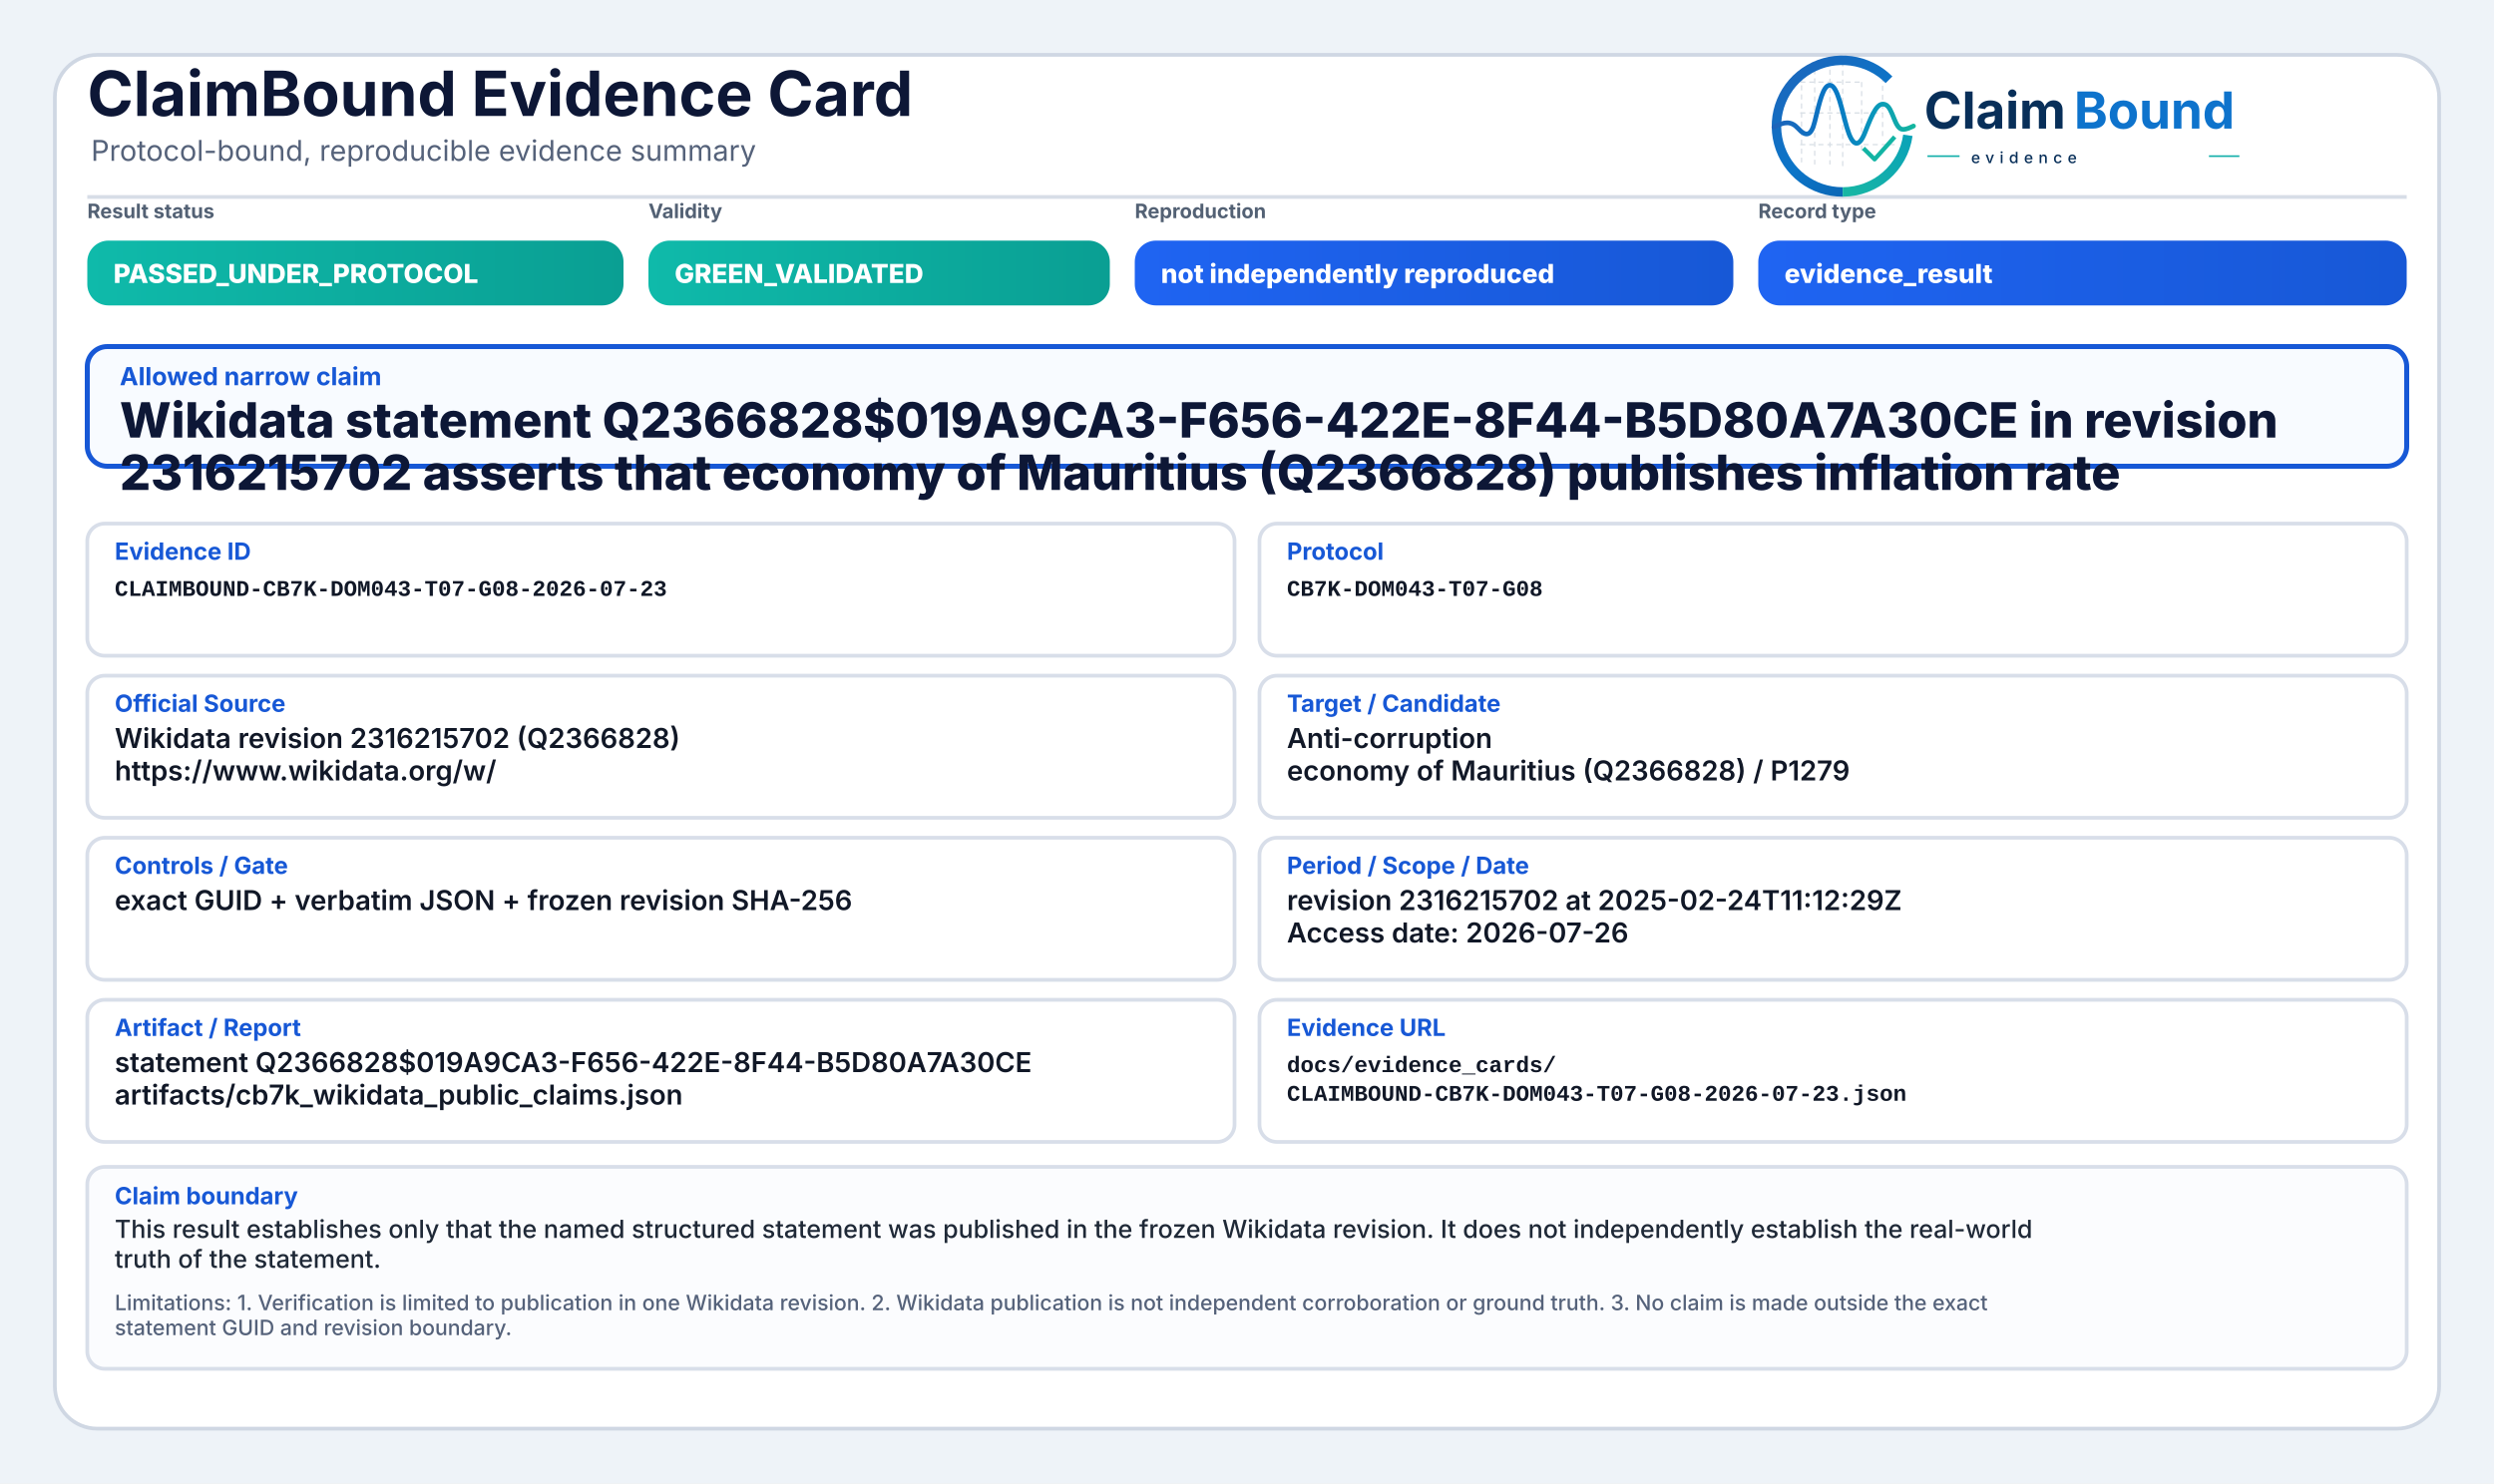
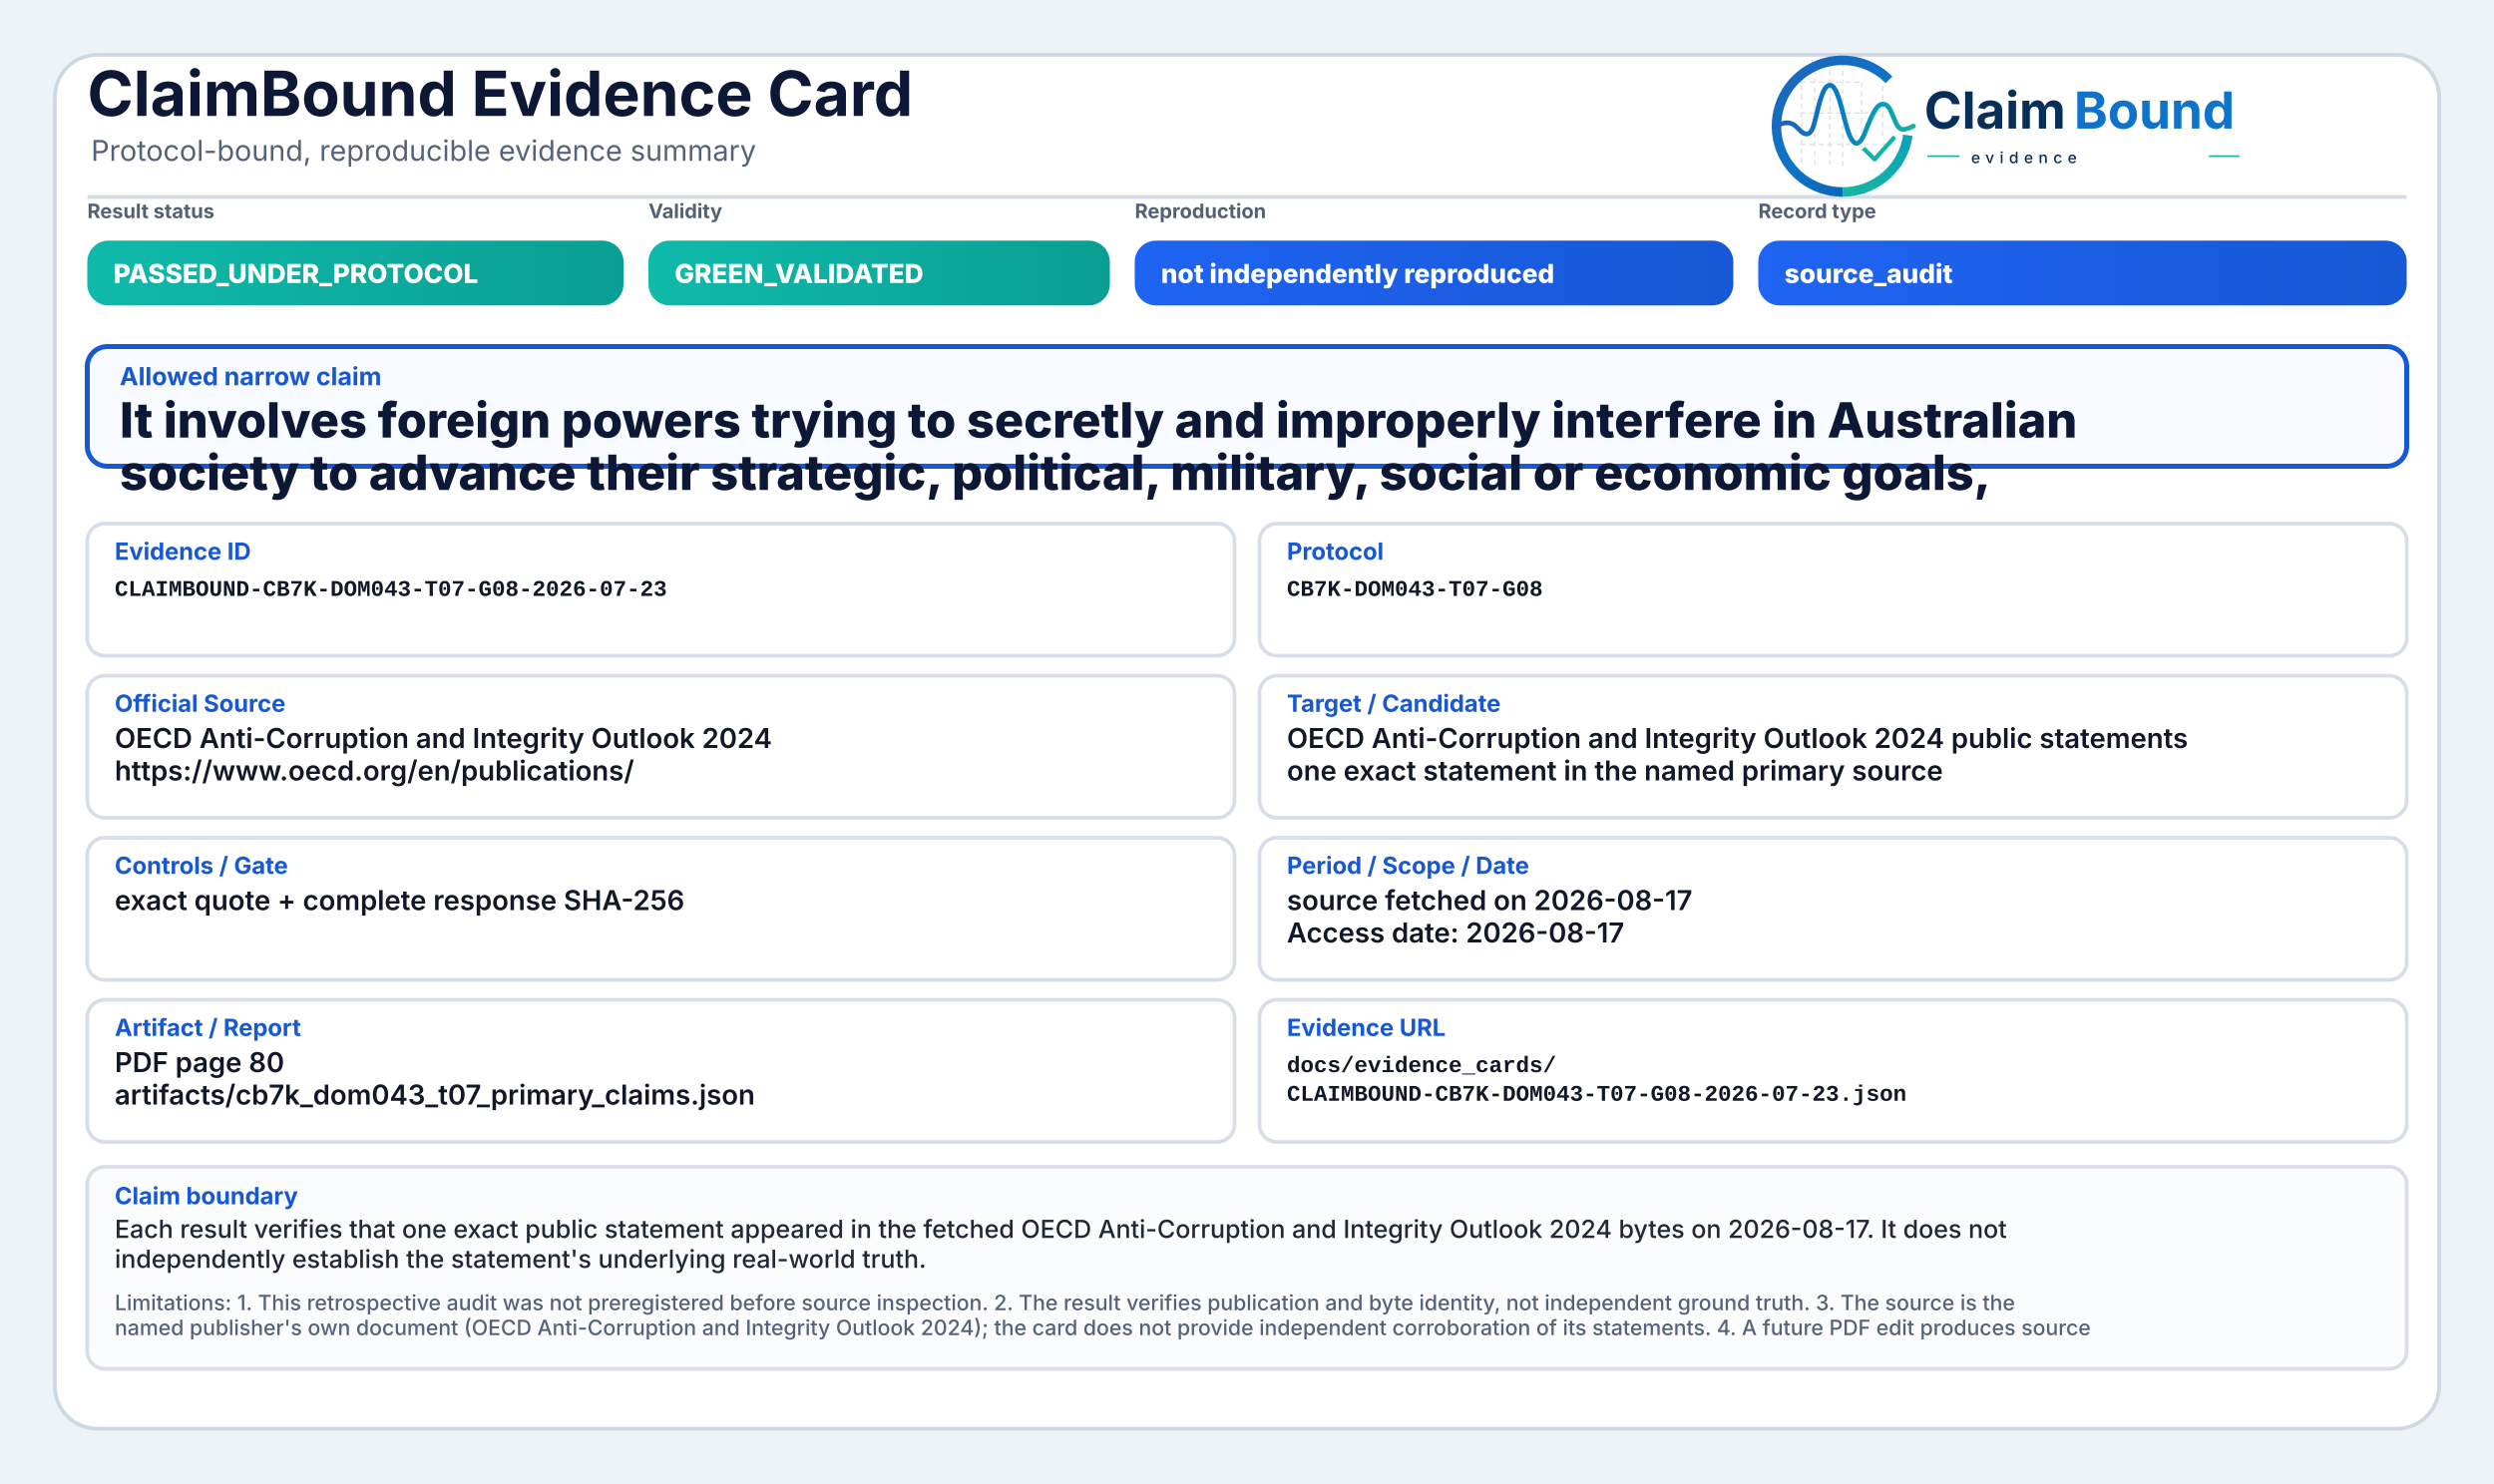
<svg xmlns="http://www.w3.org/2000/svg" width="2000" height="1190" viewBox="0 0 2000 1190" role="img" aria-label="ClaimBound Evidence Card">
  <defs>
    <linearGradient id="greenGrad" x1="0" y1="0" x2="1" y2="0">
      <stop offset="0%" stop-color="#0fbaaa" />
      <stop offset="100%" stop-color="#0a9f93" />
    </linearGradient>
    <linearGradient id="yellowGrad" x1="0" y1="0" x2="1" y2="0">
      <stop offset="0%" stop-color="#fbbf24" />
      <stop offset="100%" stop-color="#d97706" />
    </linearGradient>
    <linearGradient id="amberGrad" x1="0" y1="0" x2="1" y2="0">
      <stop offset="0%" stop-color="#f97316" />
      <stop offset="100%" stop-color="#c2410c" />
    </linearGradient>
    <linearGradient id="redGrad" x1="0" y1="0" x2="1" y2="0">
      <stop offset="0%" stop-color="#ef4444" />
      <stop offset="100%" stop-color="#b91c1c" />
    </linearGradient>
    <linearGradient id="grayGrad" x1="0" y1="0" x2="1" y2="0">
      <stop offset="0%" stop-color="#64748b" />
      <stop offset="100%" stop-color="#475569" />
    </linearGradient>
    <linearGradient id="blueGrad" x1="0" y1="0" x2="1" y2="0">
      <stop offset="0%" stop-color="#1f64f2" />
      <stop offset="100%" stop-color="#1758d6" />
    </linearGradient>
    <linearGradient id="logoRingBlue" x1="73" y1="453" x2="348" y2="793" gradientUnits="userSpaceOnUse">
      <stop offset="0" stop-color="#1E64BA" />
      <stop offset="0.55" stop-color="#0C75C8" />
      <stop offset="1" stop-color="#0A5FAB" />
    </linearGradient>
    <linearGradient id="logoRingTeal" x1="221" y1="792" x2="403" y2="594" gradientUnits="userSpaceOnUse">
      <stop offset="0" stop-color="#18B7A3" />
      <stop offset="1" stop-color="#089EBC" />
    </linearGradient>
    <linearGradient id="logoSignalGradient" x1="61" y1="628" x2="404" y2="628" gradientUnits="userSpaceOnUse">
      <stop offset="0" stop-color="#1E64BA" />
      <stop offset="0.43" stop-color="#0877C4" />
      <stop offset="0.72" stop-color="#0A97BB" />
      <stop offset="1" stop-color="#14B69E" />
    </linearGradient>
  </defs>
  <rect x="0" y="0" width="2000" height="1190" fill="#eef3f8" />
  <rect x="44" y="44" width="1912" height="1102" rx="34" fill="#ffffff" stroke="#cfd7e3" stroke-width="3" />
  <path d="M70 158 H1930" stroke="#d7dde7" stroke-width="3" />
  <text x="70" y="93" font-family="Inter, Segoe UI, Arial, sans-serif" font-size="50" font-weight="750" fill="#0d1736">ClaimBound Evidence Card</text>
  <text x="73" y="129" font-family="Inter, Segoe UI, Arial, sans-serif" font-size="23" font-weight="400" fill="#55627a">Protocol-bound, reproducible evidence summary</text>
  <g aria-label="ClaimBound evidence logo" transform="translate(1415,52) scale(0.33) translate(-40,-478)">
    <g stroke-linecap="butt" stroke-linejoin="round">
      <g stroke="#CBD3DC" stroke-width="3.2" stroke-linecap="round" stroke-dasharray="10 12" opacity="0.72">
        <path d="M130 507V714" />
        <path d="M162 490V719" />
        <path d="M199 491V719" />
        <path d="M230 471V726" />
        <path d="M276 521V690" />
        <path d="M327 508V650" />
        <path d="M128 520H277" />
        <path d="M128 595H327" />
        <path d="M128 672H355" />
      </g>
      <path d="M342.6 514.3A160 160 0 1 0 230 787" fill="none" stroke="url(#logoRingBlue)" stroke-width="23" />
      <path d="M230 787A160 160 0 0 0 388.4 649.3" fill="none" stroke="url(#logoRingTeal)" stroke-width="23" />
      <path d="M63 629.5C87 616.4 104.3 613.6 121.2 632.2C140.7 653.8 153.4 651.6 162.1 616.2C173.8 568.5 182.5 527.5 198.9 527.5C217.5 527.5 228.4 590.6 240.3 630.8C253.4 675.4 268.6 682.8 284.6 641.5C303.5 592.9 315.2 567.6 333.7 574.7C352.6 582 355.7 635.1 376.6 634.9C386.2 634.8 394 630.4 402 626.8" fill="none" stroke="url(#logoSignalGradient)" stroke-width="11.5" stroke-linecap="round" />
      <path d="M284 684.5L307.5 707.7L353 657" fill="none" stroke="#12B4A4" stroke-width="10.5" stroke-linecap="square" />
    </g>
    <text x="428" y="633" font-family="Inter, Segoe UI, Arial, sans-serif" font-size="124" font-weight="750" fill="#082F59" text-rendering="geometricPrecision">Claim</text>
    <text x="792" y="633" font-family="Inter, Segoe UI, Arial, sans-serif" font-size="124" font-weight="750" fill="#0E73CC" text-rendering="geometricPrecision">Bound</text>
    <line x1="436" y1="700" x2="514" y2="700" stroke="#11AFA9" stroke-width="4" />
    <text x="542" y="717" font-family="Inter, Segoe UI, Arial, sans-serif" font-size="38" font-weight="500" letter-spacing="13" fill="#082F59">evidence</text>
    <line x1="1120" y1="700" x2="1194" y2="700" stroke="#11AFA9" stroke-width="4" />
  </g>
  <text x="70" y="175" font-family="Inter, Segoe UI, Arial, sans-serif" font-size="16" font-weight="650" fill="#536174">Result status</text>
  <rect x="70" y="193" width="430" height="52" rx="17" fill="url(#greenGrad)" />
  <text x="91" y="227" font-family="Inter, Segoe UI, Arial, sans-serif" font-size="21" font-weight="800" fill="#ffffff">PASSED_UNDER_PROTOCOL</text>
  <text x="520" y="175" font-family="Inter, Segoe UI, Arial, sans-serif" font-size="16" font-weight="650" fill="#536174">Validity</text>
  <rect x="520" y="193" width="370" height="52" rx="17" fill="url(#greenGrad)" />
  <text x="541" y="227" font-family="Inter, Segoe UI, Arial, sans-serif" font-size="21" font-weight="800" fill="#ffffff">GREEN_VALIDATED</text>
  <text x="910" y="175" font-family="Inter, Segoe UI, Arial, sans-serif" font-size="16" font-weight="650" fill="#536174">Reproduction</text>
  <rect x="910" y="193" width="480" height="52" rx="17" fill="url(#blueGrad)" />
  <text x="931" y="227" font-family="Inter, Segoe UI, Arial, sans-serif" font-size="21" font-weight="800" fill="#ffffff">not independently reproduced</text>
  <text x="1410" y="175" font-family="Inter, Segoe UI, Arial, sans-serif" font-size="16" font-weight="650" fill="#536174">Record type</text>
  <rect x="1410" y="193" width="520" height="52" rx="17" fill="url(#blueGrad)" />
-   <text x="1431" y="227" font-family="Inter, Segoe UI, Arial, sans-serif" font-size="21" font-weight="800" fill="#ffffff">evidence_result</text>
+   <text x="1431" y="227" font-family="Inter, Segoe UI, Arial, sans-serif" font-size="21" font-weight="800" fill="#ffffff">source_audit</text>
  <rect x="70" y="278" width="1860" height="96" rx="16" fill="#f8fbff" stroke="#1758d6" stroke-width="4" />
  <text x="96" y="309" font-family="Inter, Segoe UI, Arial, sans-serif" font-size="20" font-weight="750" fill="#1758d6">Allowed narrow claim</text>
-   <text x="96" y="351" font-family="Inter, Segoe UI, Arial, sans-serif" font-size="39" font-weight="800" fill="#0d1736">Wikidata statement Q2366828$019A9CA3-F656-422E-8F44-B5D80A7A30CE in revision</text>
-   <text x="96" y="393" font-family="Inter, Segoe UI, Arial, sans-serif" font-size="39" font-weight="800" fill="#0d1736">2316215702 asserts that economy of Mauritius (Q2366828) publishes inflation rate</text>
+   <text x="96" y="351" font-family="Inter, Segoe UI, Arial, sans-serif" font-size="39" font-weight="800" fill="#0d1736">It involves foreign powers trying to secretly and improperly interfere in Australian</text>
+   <text x="96" y="393" font-family="Inter, Segoe UI, Arial, sans-serif" font-size="39" font-weight="800" fill="#0d1736">society to advance their strategic, political, military, social or economic goals,</text>
  <rect x="70" y="420" width="920" height="106" rx="14" fill="#ffffff" stroke="#d8dee9" stroke-width="3" />
  <text x="92" y="449" font-family="Inter, Segoe UI, Arial, sans-serif" font-size="19" font-weight="750" fill="#1758d6">Evidence ID</text>
  <text x="92" y="478" font-family="SFMono-Regular, Consolas, Liberation Mono, monospace" font-size="18" font-weight="600" fill="#111827">CLAIMBOUND-CB7K-DOM043-T07-G08-2026-07-23</text>
  <rect x="1010" y="420" width="920" height="106" rx="14" fill="#ffffff" stroke="#d8dee9" stroke-width="3" />
  <text x="1032" y="449" font-family="Inter, Segoe UI, Arial, sans-serif" font-size="19" font-weight="750" fill="#1758d6">Protocol</text>
  <text x="1032" y="478" font-family="SFMono-Regular, Consolas, Liberation Mono, monospace" font-size="18" font-weight="600" fill="#111827">CB7K-DOM043-T07-G08</text>
  <rect x="70" y="542" width="920" height="114" rx="14" fill="#ffffff" stroke="#d8dee9" stroke-width="3" />
  <text x="92" y="571" font-family="Inter, Segoe UI, Arial, sans-serif" font-size="19" font-weight="750" fill="#1758d6">Official Source</text>
-   <text x="92" y="600" font-family="Inter, Segoe UI, Arial, sans-serif" font-size="22" font-weight="600" fill="#111827">Wikidata revision 2316215702 (Q2366828)</text>
-   <text x="92" y="626" font-family="Inter, Segoe UI, Arial, sans-serif" font-size="22" font-weight="600" fill="#111827">https://www.wikidata.org/w/</text>
+   <text x="92" y="600" font-family="Inter, Segoe UI, Arial, sans-serif" font-size="22" font-weight="600" fill="#111827">OECD Anti-Corruption and Integrity Outlook 2024</text>
+   <text x="92" y="626" font-family="Inter, Segoe UI, Arial, sans-serif" font-size="22" font-weight="600" fill="#111827">https://www.oecd.org/en/publications/</text>
  <rect x="1010" y="542" width="920" height="114" rx="14" fill="#ffffff" stroke="#d8dee9" stroke-width="3" />
  <text x="1032" y="571" font-family="Inter, Segoe UI, Arial, sans-serif" font-size="19" font-weight="750" fill="#1758d6">Target / Candidate</text>
-   <text x="1032" y="600" font-family="Inter, Segoe UI, Arial, sans-serif" font-size="22" font-weight="600" fill="#111827">Anti-corruption</text>
-   <text x="1032" y="626" font-family="Inter, Segoe UI, Arial, sans-serif" font-size="22" font-weight="600" fill="#111827">economy of Mauritius (Q2366828) / P1279</text>
+   <text x="1032" y="600" font-family="Inter, Segoe UI, Arial, sans-serif" font-size="22" font-weight="600" fill="#111827">OECD Anti-Corruption and Integrity Outlook 2024 public statements</text>
+   <text x="1032" y="626" font-family="Inter, Segoe UI, Arial, sans-serif" font-size="22" font-weight="600" fill="#111827">one exact statement in the named primary source</text>
  <rect x="70" y="672" width="920" height="114" rx="14" fill="#ffffff" stroke="#d8dee9" stroke-width="3" />
  <text x="92" y="701" font-family="Inter, Segoe UI, Arial, sans-serif" font-size="19" font-weight="750" fill="#1758d6">Controls / Gate</text>
-   <text x="92" y="730" font-family="Inter, Segoe UI, Arial, sans-serif" font-size="22" font-weight="600" fill="#111827">exact GUID + verbatim JSON + frozen revision SHA-256</text>
+   <text x="92" y="730" font-family="Inter, Segoe UI, Arial, sans-serif" font-size="22" font-weight="600" fill="#111827">exact quote + complete response SHA-256</text>
  <rect x="1010" y="672" width="920" height="114" rx="14" fill="#ffffff" stroke="#d8dee9" stroke-width="3" />
  <text x="1032" y="701" font-family="Inter, Segoe UI, Arial, sans-serif" font-size="19" font-weight="750" fill="#1758d6">Period / Scope / Date</text>
-   <text x="1032" y="730" font-family="Inter, Segoe UI, Arial, sans-serif" font-size="22" font-weight="600" fill="#111827">revision 2316215702 at 2025-02-24T11:12:29Z</text>
-   <text x="1032" y="756" font-family="Inter, Segoe UI, Arial, sans-serif" font-size="22" font-weight="600" fill="#111827">Access date: 2026-07-26</text>
+   <text x="1032" y="730" font-family="Inter, Segoe UI, Arial, sans-serif" font-size="22" font-weight="600" fill="#111827">source fetched on 2026-08-17</text>
+   <text x="1032" y="756" font-family="Inter, Segoe UI, Arial, sans-serif" font-size="22" font-weight="600" fill="#111827">Access date: 2026-08-17</text>
  <rect x="70" y="802" width="920" height="114" rx="14" fill="#ffffff" stroke="#d8dee9" stroke-width="3" />
  <text x="92" y="831" font-family="Inter, Segoe UI, Arial, sans-serif" font-size="19" font-weight="750" fill="#1758d6">Artifact / Report</text>
-   <text x="92" y="860" font-family="Inter, Segoe UI, Arial, sans-serif" font-size="22" font-weight="600" fill="#111827">statement Q2366828$019A9CA3-F656-422E-8F44-B5D80A7A30CE</text>
-   <text x="92" y="886" font-family="Inter, Segoe UI, Arial, sans-serif" font-size="22" font-weight="600" fill="#111827">artifacts/cb7k_wikidata_public_claims.json</text>
+   <text x="92" y="860" font-family="Inter, Segoe UI, Arial, sans-serif" font-size="22" font-weight="600" fill="#111827">PDF page 80</text>
+   <text x="92" y="886" font-family="Inter, Segoe UI, Arial, sans-serif" font-size="22" font-weight="600" fill="#111827">artifacts/cb7k_dom043_t07_primary_claims.json</text>
  <rect x="1010" y="802" width="920" height="114" rx="14" fill="#ffffff" stroke="#d8dee9" stroke-width="3" />
  <text x="1032" y="831" font-family="Inter, Segoe UI, Arial, sans-serif" font-size="19" font-weight="750" fill="#1758d6">Evidence URL</text>
  <text x="1032" y="860" font-family="SFMono-Regular, Consolas, Liberation Mono, monospace" font-size="18" font-weight="600" fill="#111827">docs/evidence_cards/</text>
  <text x="1032" y="883" font-family="SFMono-Regular, Consolas, Liberation Mono, monospace" font-size="18" font-weight="600" fill="#111827">CLAIMBOUND-CB7K-DOM043-T07-G08-2026-07-23.json</text>
  <rect x="70" y="936" width="1860" height="162" rx="14" fill="#fbfcfe" stroke="#d8dee9" stroke-width="3" />
  <text x="92" y="966" font-family="Inter, Segoe UI, Arial, sans-serif" font-size="19" font-weight="750" fill="#1758d6">Claim boundary</text>
-   <text x="92" y="993" font-family="Inter, Segoe UI, Arial, sans-serif" font-size="20" font-weight="500" fill="#1f2937">This result establishes only that the named structured statement was published in the frozen Wikidata revision. It does not independently establish the real-world</text>
-   <text x="92" y="1017" font-family="Inter, Segoe UI, Arial, sans-serif" font-size="20" font-weight="500" fill="#1f2937">truth of the statement.</text>
-   <text x="92" y="1051" font-family="Inter, Segoe UI, Arial, sans-serif" font-size="17" font-weight="500" fill="#55627a">Limitations: 1. Verification is limited to publication in one Wikidata revision. 2. Wikidata publication is not independent corroboration or ground truth. 3. No claim is made outside the exact</text>
-   <text x="92" y="1071" font-family="Inter, Segoe UI, Arial, sans-serif" font-size="17" font-weight="500" fill="#55627a">statement GUID and revision boundary.</text>
+   <text x="92" y="993" font-family="Inter, Segoe UI, Arial, sans-serif" font-size="20" font-weight="500" fill="#1f2937">Each result verifies that one exact public statement appeared in the fetched OECD Anti-Corruption and Integrity Outlook 2024 bytes on 2026-08-17. It does not</text>
+   <text x="92" y="1017" font-family="Inter, Segoe UI, Arial, sans-serif" font-size="20" font-weight="500" fill="#1f2937">independently establish the statement's underlying real-world truth.</text>
+   <text x="92" y="1051" font-family="Inter, Segoe UI, Arial, sans-serif" font-size="17" font-weight="500" fill="#55627a">Limitations: 1. This retrospective audit was not preregistered before source inspection. 2. The result verifies publication and byte identity, not independent ground truth. 3. The source is the</text>
+   <text x="92" y="1071" font-family="Inter, Segoe UI, Arial, sans-serif" font-size="17" font-weight="500" fill="#55627a">named publisher's own document (OECD Anti-Corruption and Integrity Outlook 2024); the card does not provide independent corroboration of its statements. 4. A future PDF edit produces source</text>
</svg>
